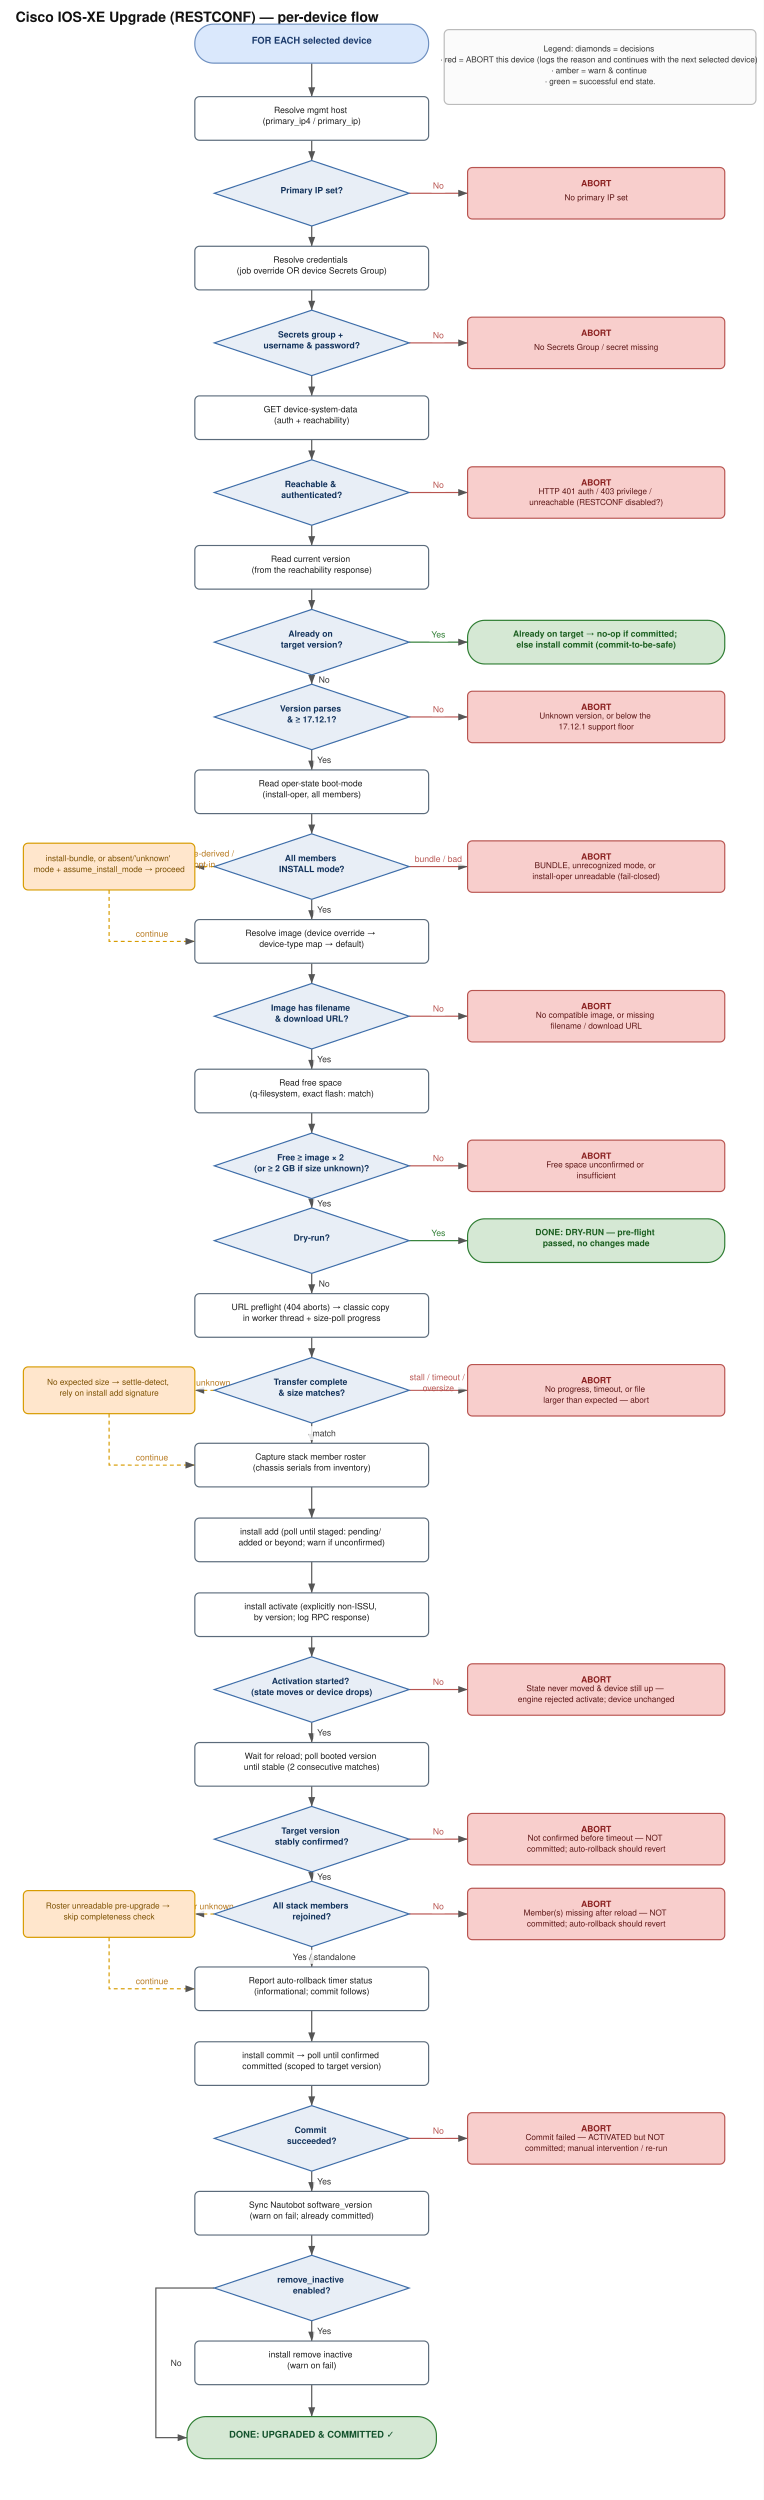
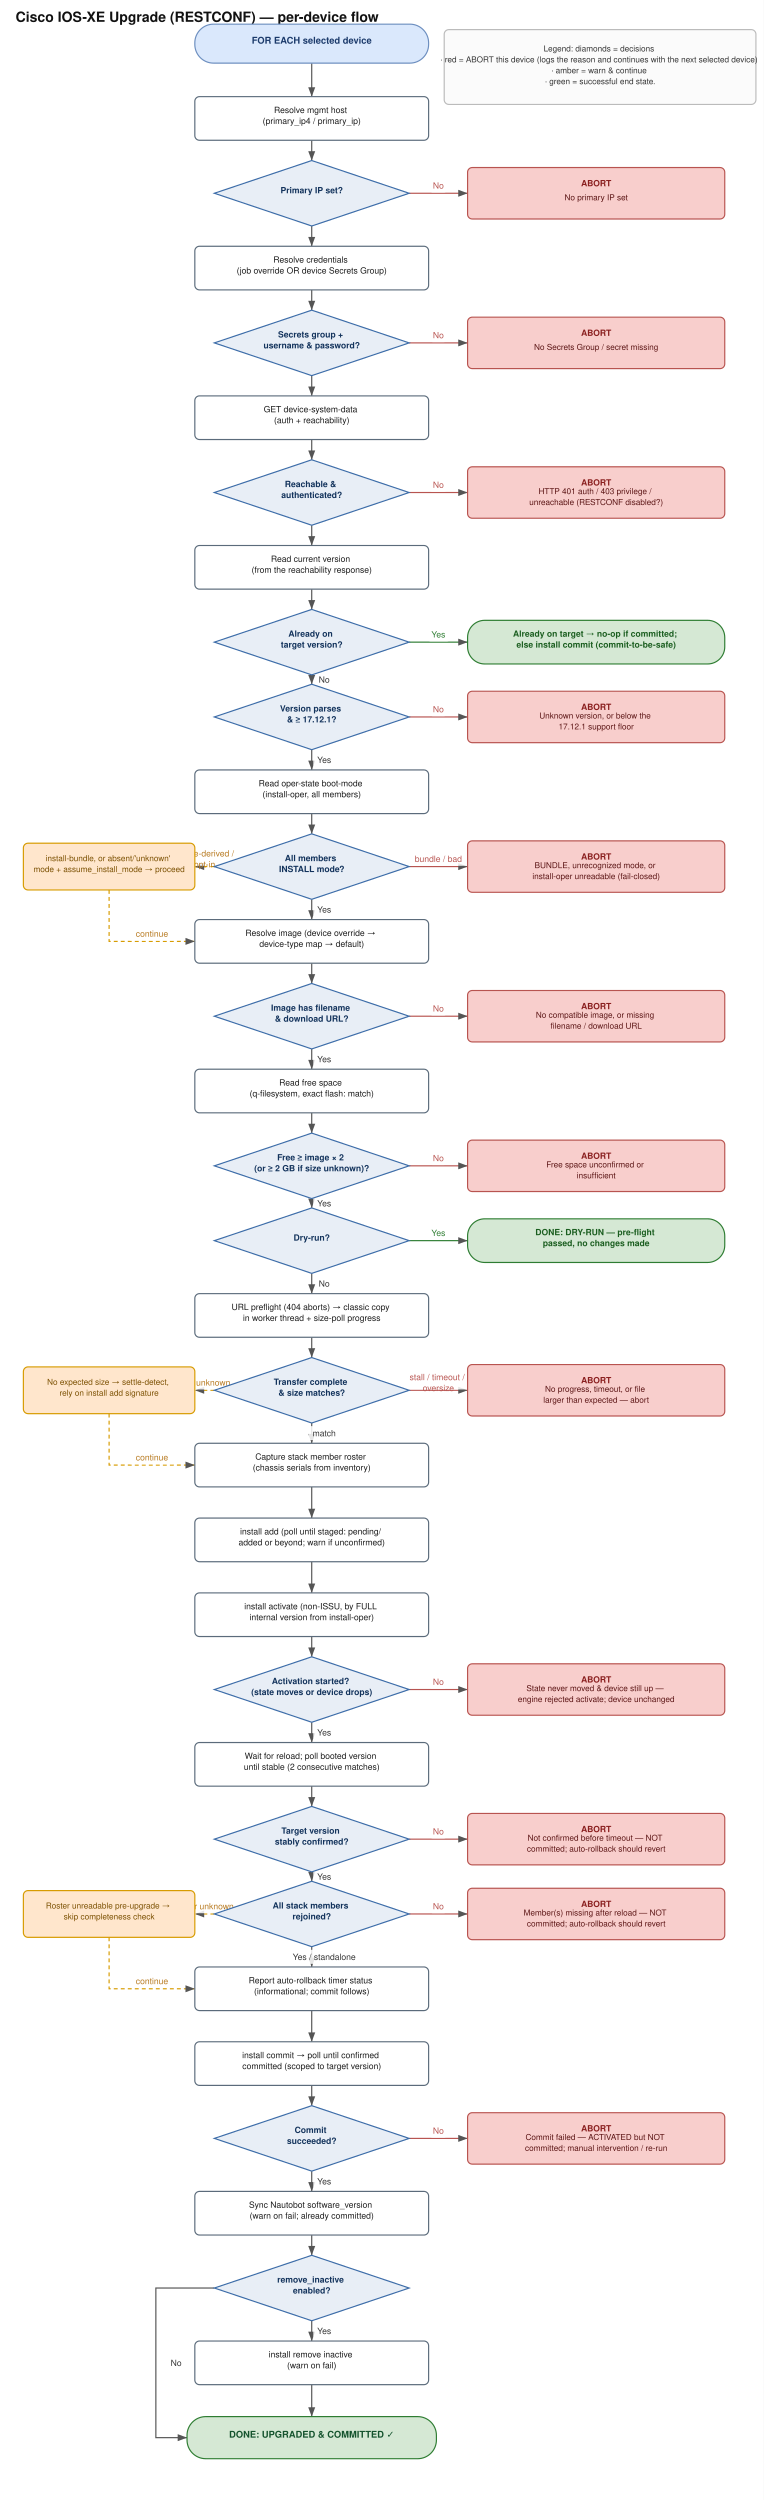
<svg xmlns="http://www.w3.org/2000/svg" viewBox="0 0 980 3208" width="980" height="3208" font-family="Helvetica,Arial,sans-serif">
  <defs>
    <marker id="arrow" markerWidth="10" markerHeight="10" refX="8" refY="3" orient="auto" markerUnits="strokeWidth">
      <path d="M0,0 L8,3 L0,6 z" fill="#555" />
    </marker>
  </defs>
  <rect x="0" y="0" width="980" height="3208" fill="#ffffff" />
  <text x="20" y="28" font-size="18" font-weight="bold" fill="#111">Cisco IOS-XE Upgrade (RESTCONF) — per-device flow</text>
  <rect x="570" y="38" width="400" height="96" rx="6" ry="6" fill="#fbfbfb" stroke="#bbb" stroke-width="1.5" />
  <text x="770" y="66" text-anchor="middle" font-family="Helvetica,Arial,sans-serif" font-size="10.5" fill="#333">
    <tspan x="770" dy="0">Legend:  diamonds = decisions</tspan>
    <tspan x="770" dy="14">· red = ABORT this device (logs the reason and continues with the next selected device)</tspan>
    <tspan x="770" dy="14">· amber = warn &amp; continue</tspan>
    <tspan x="770" dy="14">· green = successful end state.</tspan>
  </text>
  <path d="M 400 81 L 400 124" fill="none" stroke="#555" stroke-width="1.5" marker-end="url(#arrow)" />
  <path d="M 400 180 L 400 206" fill="none" stroke="#555" stroke-width="1.5" marker-end="url(#arrow)" />
  <path d="M 400 290 L 400 316" fill="none" stroke="#555" stroke-width="1.5" marker-end="url(#arrow)" />
  <path d="M 400 372 L 400 398" fill="none" stroke="#555" stroke-width="1.5" marker-end="url(#arrow)" />
  <path d="M 400 482 L 400 508" fill="none" stroke="#555" stroke-width="1.5" marker-end="url(#arrow)" />
  <path d="M 400 564 L 400 590" fill="none" stroke="#555" stroke-width="1.5" marker-end="url(#arrow)" />
  <path d="M 400 674 L 400 700" fill="none" stroke="#555" stroke-width="1.5" marker-end="url(#arrow)" />
  <path d="M 400 756 L 400 782" fill="none" stroke="#555" stroke-width="1.5" marker-end="url(#arrow)" />
  <path d="M 400 866 L 400 878" fill="none" stroke="#555" stroke-width="1.5" marker-end="url(#arrow)" />
  <rect x="406" y="863" width="21" height="18" rx="3" fill="#ffffff" fill-opacity="0.85" stroke="none" />
  <text x="416" y="876" text-anchor="middle" font-family="Helvetica,Arial,sans-serif" font-size="11" fill="#333">
    <tspan x="416" dy="0">No</tspan>
  </text>
  <path d="M 400 962 L 400 988" fill="none" stroke="#555" stroke-width="1.5" marker-end="url(#arrow)" />
  <rect x="402" y="966" width="28" height="18" rx="3" fill="#ffffff" fill-opacity="0.85" stroke="none" />
  <text x="416" y="979" text-anchor="middle" font-family="Helvetica,Arial,sans-serif" font-size="11" fill="#333">
    <tspan x="416" dy="0">Yes</tspan>
  </text>
  <path d="M 400 1044 L 400 1070" fill="none" stroke="#555" stroke-width="1.5" marker-end="url(#arrow)" />
  <path d="M 400 1154 L 400 1180" fill="none" stroke="#555" stroke-width="1.5" marker-end="url(#arrow)" />
  <rect x="402" y="1158" width="28" height="18" rx="3" fill="#ffffff" fill-opacity="0.85" stroke="none" />
  <text x="416" y="1171" text-anchor="middle" font-family="Helvetica,Arial,sans-serif" font-size="11" fill="#333">
    <tspan x="416" dy="0">Yes</tspan>
  </text>
  <path d="M 400 1236 L 400 1262" fill="none" stroke="#555" stroke-width="1.5" marker-end="url(#arrow)" />
  <path d="M 400 1346 L 400 1372" fill="none" stroke="#555" stroke-width="1.5" marker-end="url(#arrow)" />
  <rect x="402" y="1350" width="28" height="18" rx="3" fill="#ffffff" fill-opacity="0.85" stroke="none" />
  <text x="416" y="1363" text-anchor="middle" font-family="Helvetica,Arial,sans-serif" font-size="11" fill="#333">
    <tspan x="416" dy="0">Yes</tspan>
  </text>
  <path d="M 400 1428 L 400 1454" fill="none" stroke="#555" stroke-width="1.5" marker-end="url(#arrow)" />
  <path d="M 400 1538 L 400 1550" fill="none" stroke="#555" stroke-width="1.5" marker-end="url(#arrow)" />
  <rect x="402" y="1535" width="28" height="18" rx="3" fill="#ffffff" fill-opacity="0.85" stroke="none" />
  <text x="416" y="1548" text-anchor="middle" font-family="Helvetica,Arial,sans-serif" font-size="11" fill="#333">
    <tspan x="416" dy="0">Yes</tspan>
  </text>
  <path d="M 400 1634 L 400 1660" fill="none" stroke="#555" stroke-width="1.5" marker-end="url(#arrow)" />
  <rect x="406" y="1638" width="21" height="18" rx="3" fill="#ffffff" fill-opacity="0.85" stroke="none" />
  <text x="416" y="1651" text-anchor="middle" font-family="Helvetica,Arial,sans-serif" font-size="11" fill="#333">
    <tspan x="416" dy="0">No</tspan>
  </text>
  <path d="M 400 1716 L 400 1742" fill="none" stroke="#555" stroke-width="1.5" marker-end="url(#arrow)" />
  <path d="M 400 1826 L 400 1852" fill="none" stroke="#555" stroke-width="1.5" marker-end="url(#arrow)" />
  <rect x="396" y="1830" width="40" height="18" rx="3" fill="#ffffff" fill-opacity="0.85" stroke="none" />
  <text x="416" y="1843" text-anchor="middle" font-family="Helvetica,Arial,sans-serif" font-size="11" fill="#333">
    <tspan x="416" dy="0">match</tspan>
  </text>
  <path d="M 400 1908 L 400 1948" fill="none" stroke="#555" stroke-width="1.5" marker-end="url(#arrow)" />
  <path d="M 400 2004 L 400 2044" fill="none" stroke="#555" stroke-width="1.5" marker-end="url(#arrow)" />
  <path d="M 400 2100 L 400 2126" fill="none" stroke="#555" stroke-width="1.5" marker-end="url(#arrow)" />
  <path d="M 400 2210 L 400 2236" fill="none" stroke="#555" stroke-width="1.5" marker-end="url(#arrow)" />
  <rect x="402" y="2214" width="28" height="18" rx="3" fill="#ffffff" fill-opacity="0.85" stroke="none" />
  <text x="416" y="2227" text-anchor="middle" font-family="Helvetica,Arial,sans-serif" font-size="11" fill="#333">
    <tspan x="416" dy="0">Yes</tspan>
  </text>
  <path d="M 400 2292 L 400 2318" fill="none" stroke="#555" stroke-width="1.5" marker-end="url(#arrow)" />
  <path d="M 400 2402 L 400 2414" fill="none" stroke="#555" stroke-width="1.5" marker-end="url(#arrow)" />
  <rect x="402" y="2399" width="28" height="18" rx="3" fill="#ffffff" fill-opacity="0.85" stroke="none" />
  <text x="416" y="2412" text-anchor="middle" font-family="Helvetica,Arial,sans-serif" font-size="11" fill="#333">
    <tspan x="416" dy="0">Yes</tspan>
  </text>
  <path d="M 400 2498 L 400 2524" fill="none" stroke="#555" stroke-width="1.5" marker-end="url(#arrow)" />
  <rect x="360" y="2502" width="112" height="18" rx="3" fill="#ffffff" fill-opacity="0.85" stroke="none" />
  <text x="416" y="2515" text-anchor="middle" font-family="Helvetica,Arial,sans-serif" font-size="11" fill="#333">
    <tspan x="416" dy="0">Yes / standalone</tspan>
  </text>
  <path d="M 400 2580 L 400 2620" fill="none" stroke="#555" stroke-width="1.5" marker-end="url(#arrow)" />
  <path d="M 400 2676 L 400 2702" fill="none" stroke="#555" stroke-width="1.5" marker-end="url(#arrow)" />
  <path d="M 400 2786 L 400 2812" fill="none" stroke="#555" stroke-width="1.5" marker-end="url(#arrow)" />
  <rect x="402" y="2790" width="28" height="18" rx="3" fill="#ffffff" fill-opacity="0.85" stroke="none" />
  <text x="416" y="2803" text-anchor="middle" font-family="Helvetica,Arial,sans-serif" font-size="11" fill="#333">
    <tspan x="416" dy="0">Yes</tspan>
  </text>
  <path d="M 400 2868 L 400 2894" fill="none" stroke="#555" stroke-width="1.5" marker-end="url(#arrow)" />
  <path d="M 400 2978 L 400 3004" fill="none" stroke="#555" stroke-width="1.5" marker-end="url(#arrow)" />
  <rect x="402" y="2982" width="28" height="18" rx="3" fill="#ffffff" fill-opacity="0.85" stroke="none" />
  <text x="416" y="2995" text-anchor="middle" font-family="Helvetica,Arial,sans-serif" font-size="11" fill="#333">
    <tspan x="416" dy="0">Yes</tspan>
  </text>
  <path d="M 400 3060 L 400 3101" fill="none" stroke="#555" stroke-width="1.5" marker-end="url(#arrow)" />
  <path d="M 275 2936 L 200 2936 L 200 3128 L 240 3128" fill="none" stroke="#555" stroke-width="1.5" marker-end="url(#arrow)" />
  <rect x="216" y="3023" width="21" height="18" rx="3" fill="#ffffff" fill-opacity="0.85" stroke="none" />
  <text x="226" y="3036" text-anchor="middle" font-family="Helvetica,Arial,sans-serif" font-size="11" fill="#333">
    <tspan x="226" dy="0">No</tspan>
  </text>
  <path d="M 525 248 L 600 248" fill="none" stroke="#B85450" stroke-width="1.5" marker-end="url(#arrow)" />
  <rect x="552" y="229" width="21" height="18" rx="3" fill="#ffffff" fill-opacity="0.85" stroke="none" />
  <text x="562.5" y="242" text-anchor="middle" font-family="Helvetica,Arial,sans-serif" font-size="11" fill="#B85450">
    <tspan x="562.5" dy="0">No</tspan>
  </text>
  <rect x="600" y="215" width="330" height="66" rx="6" ry="6" fill="#F8CECC" stroke="#B85450" stroke-width="1.5" />
  <text x="765.0" y="239" text-anchor="middle" font-family="Helvetica,Arial,sans-serif" font-size="11" font-weight="bold" fill="#8a1f1f">
    <tspan x="765.0" dy="0">ABORT</tspan>
  </text>
  <text x="765.0" y="257" text-anchor="middle" font-family="Helvetica,Arial,sans-serif" font-size="10.5" fill="#5b1414">
    <tspan x="765.0" dy="0">No primary IP set</tspan>
  </text>
  <path d="M 525 440 L 600 440" fill="none" stroke="#B85450" stroke-width="1.5" marker-end="url(#arrow)" />
  <rect x="552" y="421" width="21" height="18" rx="3" fill="#ffffff" fill-opacity="0.85" stroke="none" />
  <text x="562.5" y="434" text-anchor="middle" font-family="Helvetica,Arial,sans-serif" font-size="11" fill="#B85450">
    <tspan x="562.5" dy="0">No</tspan>
  </text>
  <rect x="600" y="407" width="330" height="66" rx="6" ry="6" fill="#F8CECC" stroke="#B85450" stroke-width="1.5" />
  <text x="765.0" y="431" text-anchor="middle" font-family="Helvetica,Arial,sans-serif" font-size="11" font-weight="bold" fill="#8a1f1f">
    <tspan x="765.0" dy="0">ABORT</tspan>
  </text>
  <text x="765.0" y="449" text-anchor="middle" font-family="Helvetica,Arial,sans-serif" font-size="10.5" fill="#5b1414">
    <tspan x="765.0" dy="0">No Secrets Group / secret missing</tspan>
  </text>
  <path d="M 525 632 L 600 632" fill="none" stroke="#B85450" stroke-width="1.5" marker-end="url(#arrow)" />
  <rect x="552" y="613" width="21" height="18" rx="3" fill="#ffffff" fill-opacity="0.85" stroke="none" />
  <text x="562.5" y="626" text-anchor="middle" font-family="Helvetica,Arial,sans-serif" font-size="11" fill="#B85450">
    <tspan x="562.5" dy="0">No</tspan>
  </text>
  <rect x="600" y="599" width="330" height="66" rx="6" ry="6" fill="#F8CECC" stroke="#B85450" stroke-width="1.5" />
  <text x="765.0" y="623" text-anchor="middle" font-family="Helvetica,Arial,sans-serif" font-size="11" font-weight="bold" fill="#8a1f1f">
    <tspan x="765.0" dy="0">ABORT</tspan>
  </text>
  <text x="765.0" y="634" text-anchor="middle" font-family="Helvetica,Arial,sans-serif" font-size="10.5" fill="#5b1414">
    <tspan x="765.0" dy="0">HTTP 401 auth / 403 privilege /</tspan>
    <tspan x="765.0" dy="14">unreachable (RESTCONF disabled?)</tspan>
  </text>
  <path d="M 525 824 L 600 824" fill="none" stroke="#2E7D32" stroke-width="1.5" marker-end="url(#arrow)" />
  <rect x="549" y="805" width="28" height="18" rx="3" fill="#ffffff" fill-opacity="0.85" stroke="none" />
  <text x="562.5" y="818" text-anchor="middle" font-family="Helvetica,Arial,sans-serif" font-size="11" fill="#2E7D32">
    <tspan x="562.5" dy="0">Yes</tspan>
  </text>
  <rect x="600" y="796" width="330" height="56" rx="22" ry="22" fill="#D5E8D4" stroke="#2E7D32" stroke-width="1.5" />
  <text x="765.0" y="817" text-anchor="middle" font-family="Helvetica,Arial,sans-serif" font-size="11" font-weight="bold" fill="#1b5e20">
    <tspan x="765.0" dy="0">Already on target → no-op if committed;</tspan>
    <tspan x="765.0" dy="14">else install commit (commit-to-be-safe)</tspan>
  </text>
  <path d="M 525 920 L 600 920" fill="none" stroke="#B85450" stroke-width="1.5" marker-end="url(#arrow)" />
  <rect x="552" y="901" width="21" height="18" rx="3" fill="#ffffff" fill-opacity="0.85" stroke="none" />
  <text x="562.5" y="914" text-anchor="middle" font-family="Helvetica,Arial,sans-serif" font-size="11" fill="#B85450">
    <tspan x="562.5" dy="0">No</tspan>
  </text>
  <rect x="600" y="887" width="330" height="66" rx="6" ry="6" fill="#F8CECC" stroke="#B85450" stroke-width="1.5" />
  <text x="765.0" y="911" text-anchor="middle" font-family="Helvetica,Arial,sans-serif" font-size="11" font-weight="bold" fill="#8a1f1f">
    <tspan x="765.0" dy="0">ABORT</tspan>
  </text>
  <text x="765.0" y="922" text-anchor="middle" font-family="Helvetica,Arial,sans-serif" font-size="10.5" fill="#5b1414">
    <tspan x="765.0" dy="0">Unknown version, or below the</tspan>
    <tspan x="765.0" dy="14">17.12.1 support floor</tspan>
  </text>
  <path d="M 525 1112 L 600 1112" fill="none" stroke="#B85450" stroke-width="1.5" marker-end="url(#arrow)" />
  <rect x="520" y="1093" width="86" height="18" rx="3" fill="#ffffff" fill-opacity="0.85" stroke="none" />
  <text x="562.5" y="1106" text-anchor="middle" font-family="Helvetica,Arial,sans-serif" font-size="11" fill="#B85450">
    <tspan x="562.5" dy="0">bundle / bad</tspan>
  </text>
  <rect x="600" y="1079" width="330" height="66" rx="6" ry="6" fill="#F8CECC" stroke="#B85450" stroke-width="1.5" />
  <text x="765.0" y="1103" text-anchor="middle" font-family="Helvetica,Arial,sans-serif" font-size="11" font-weight="bold" fill="#8a1f1f">
    <tspan x="765.0" dy="0">ABORT</tspan>
  </text>
  <text x="765.0" y="1114" text-anchor="middle" font-family="Helvetica,Arial,sans-serif" font-size="10.5" fill="#5b1414">
    <tspan x="765.0" dy="0">BUNDLE, unrecognized mode, or</tspan>
    <tspan x="765.0" dy="14">install-oper unreadable (fail-closed)</tspan>
  </text>
  <path d="M 275 1112 L 250 1112" fill="none" stroke="#D79B00" stroke-width="1.5" stroke-dasharray="5,4" marker-end="url(#arrow)" />
  <rect x="184" y="1093" width="158" height="18" rx="3" fill="#ffffff" fill-opacity="0.85" stroke="none" />
  <text x="262.5" y="1099" text-anchor="middle" font-family="Helvetica,Arial,sans-serif" font-size="11" fill="#B7791f">
    <tspan x="262.5" dy="0">bundle-derived /</tspan>
    <tspan x="262.5" dy="14">opt-in</tspan>
  </text>
  <rect x="30" y="1082" width="220" height="60" rx="6" ry="6" fill="#FFE6CC" stroke="#D79B00" stroke-width="1.5" />
  <text x="140.0" y="1105" text-anchor="middle" font-family="Helvetica,Arial,sans-serif" font-size="10.5" fill="#7a4f00">
    <tspan x="140.0" dy="0">install-bundle, or absent/'unknown'</tspan>
    <tspan x="140.0" dy="14">mode + assume_install_mode → proceed</tspan>
  </text>
  <path d="M 140 1142 L 140 1208 L 250 1208" fill="none" stroke="#D79B00" stroke-width="1.5" stroke-dasharray="5,4" marker-end="url(#arrow)" />
  <rect x="165" y="1189" width="60" height="18" rx="3" fill="#ffffff" fill-opacity="0.85" stroke="none" />
  <text x="195.0" y="1202" text-anchor="middle" font-family="Helvetica,Arial,sans-serif" font-size="11" fill="#B7791f">
    <tspan x="195.0" dy="0">continue</tspan>
  </text>
  <path d="M 525 1304 L 600 1304" fill="none" stroke="#B85450" stroke-width="1.5" marker-end="url(#arrow)" />
  <rect x="552" y="1285" width="21" height="18" rx="3" fill="#ffffff" fill-opacity="0.85" stroke="none" />
  <text x="562.5" y="1298" text-anchor="middle" font-family="Helvetica,Arial,sans-serif" font-size="11" fill="#B85450">
    <tspan x="562.5" dy="0">No</tspan>
  </text>
  <rect x="600" y="1271" width="330" height="66" rx="6" ry="6" fill="#F8CECC" stroke="#B85450" stroke-width="1.5" />
  <text x="765.0" y="1295" text-anchor="middle" font-family="Helvetica,Arial,sans-serif" font-size="11" font-weight="bold" fill="#8a1f1f">
    <tspan x="765.0" dy="0">ABORT</tspan>
  </text>
  <text x="765.0" y="1306" text-anchor="middle" font-family="Helvetica,Arial,sans-serif" font-size="10.5" fill="#5b1414">
    <tspan x="765.0" dy="0">No compatible image, or missing</tspan>
    <tspan x="765.0" dy="14">filename / download URL</tspan>
  </text>
  <path d="M 525 1496 L 600 1496" fill="none" stroke="#B85450" stroke-width="1.5" marker-end="url(#arrow)" />
  <rect x="552" y="1477" width="21" height="18" rx="3" fill="#ffffff" fill-opacity="0.85" stroke="none" />
  <text x="562.5" y="1490" text-anchor="middle" font-family="Helvetica,Arial,sans-serif" font-size="11" fill="#B85450">
    <tspan x="562.5" dy="0">No</tspan>
  </text>
  <rect x="600" y="1463" width="330" height="66" rx="6" ry="6" fill="#F8CECC" stroke="#B85450" stroke-width="1.5" />
  <text x="765.0" y="1487" text-anchor="middle" font-family="Helvetica,Arial,sans-serif" font-size="11" font-weight="bold" fill="#8a1f1f">
    <tspan x="765.0" dy="0">ABORT</tspan>
  </text>
  <text x="765.0" y="1498" text-anchor="middle" font-family="Helvetica,Arial,sans-serif" font-size="10.5" fill="#5b1414">
    <tspan x="765.0" dy="0">Free space unconfirmed or</tspan>
    <tspan x="765.0" dy="14">insufficient</tspan>
  </text>
  <path d="M 525 1592 L 600 1592" fill="none" stroke="#2E7D32" stroke-width="1.5" marker-end="url(#arrow)" />
  <rect x="549" y="1573" width="28" height="18" rx="3" fill="#ffffff" fill-opacity="0.85" stroke="none" />
  <text x="562.5" y="1586" text-anchor="middle" font-family="Helvetica,Arial,sans-serif" font-size="11" fill="#2E7D32">
    <tspan x="562.5" dy="0">Yes</tspan>
  </text>
  <rect x="600" y="1564" width="330" height="56" rx="22" ry="22" fill="#D5E8D4" stroke="#2E7D32" stroke-width="1.5" />
  <text x="765.0" y="1585" text-anchor="middle" font-family="Helvetica,Arial,sans-serif" font-size="11" font-weight="bold" fill="#1b5e20">
    <tspan x="765.0" dy="0">DONE: DRY-RUN — pre-flight</tspan>
    <tspan x="765.0" dy="14">passed, no changes made</tspan>
  </text>
  <path d="M 525 1784 L 600 1784" fill="none" stroke="#B85450" stroke-width="1.5" marker-end="url(#arrow)" />
  <rect x="474" y="1765" width="177" height="18" rx="3" fill="#ffffff" fill-opacity="0.85" stroke="none" />
  <text x="562.5" y="1771" text-anchor="middle" font-family="Helvetica,Arial,sans-serif" font-size="11" fill="#B85450">
    <tspan x="562.5" dy="0">stall / timeout /</tspan>
    <tspan x="562.5" dy="14">oversize</tspan>
  </text>
  <rect x="600" y="1751" width="330" height="66" rx="6" ry="6" fill="#F8CECC" stroke="#B85450" stroke-width="1.5" />
  <text x="765.0" y="1775" text-anchor="middle" font-family="Helvetica,Arial,sans-serif" font-size="11" font-weight="bold" fill="#8a1f1f">
    <tspan x="765.0" dy="0">ABORT</tspan>
  </text>
  <text x="765.0" y="1786" text-anchor="middle" font-family="Helvetica,Arial,sans-serif" font-size="10.5" fill="#5b1414">
    <tspan x="765.0" dy="0">No progress, timeout, or file</tspan>
    <tspan x="765.0" dy="14">larger than expected — abort</tspan>
  </text>
  <path d="M 275 1784 L 250 1784" fill="none" stroke="#D79B00" stroke-width="1.5" stroke-dasharray="5,4" marker-end="url(#arrow)" />
  <rect x="220" y="1765" width="86" height="18" rx="3" fill="#ffffff" fill-opacity="0.85" stroke="none" />
  <text x="262.5" y="1778" text-anchor="middle" font-family="Helvetica,Arial,sans-serif" font-size="11" fill="#B7791f">
    <tspan x="262.5" dy="0">size unknown</tspan>
  </text>
  <rect x="30" y="1754" width="220" height="60" rx="6" ry="6" fill="#FFE6CC" stroke="#D79B00" stroke-width="1.5" />
  <text x="140.0" y="1777" text-anchor="middle" font-family="Helvetica,Arial,sans-serif" font-size="10.5" fill="#7a4f00">
    <tspan x="140.0" dy="0">No expected size → settle-detect,</tspan>
    <tspan x="140.0" dy="14">rely on install add signature</tspan>
  </text>
  <path d="M 140 1814 L 140 1880 L 250 1880" fill="none" stroke="#D79B00" stroke-width="1.5" stroke-dasharray="5,4" marker-end="url(#arrow)" />
  <rect x="165" y="1861" width="60" height="18" rx="3" fill="#ffffff" fill-opacity="0.85" stroke="none" />
  <text x="195.0" y="1874" text-anchor="middle" font-family="Helvetica,Arial,sans-serif" font-size="11" fill="#B7791f">
    <tspan x="195.0" dy="0">continue</tspan>
  </text>
  <path d="M 525 2168 L 600 2168" fill="none" stroke="#B85450" stroke-width="1.5" marker-end="url(#arrow)" />
  <rect x="552" y="2149" width="21" height="18" rx="3" fill="#ffffff" fill-opacity="0.85" stroke="none" />
  <text x="562.5" y="2162" text-anchor="middle" font-family="Helvetica,Arial,sans-serif" font-size="11" fill="#B85450">
    <tspan x="562.5" dy="0">No</tspan>
  </text>
  <rect x="600" y="2135" width="330" height="66" rx="6" ry="6" fill="#F8CECC" stroke="#B85450" stroke-width="1.5" />
  <text x="765.0" y="2159" text-anchor="middle" font-family="Helvetica,Arial,sans-serif" font-size="11" font-weight="bold" fill="#8a1f1f">
    <tspan x="765.0" dy="0">ABORT</tspan>
  </text>
  <text x="765.0" y="2170" text-anchor="middle" font-family="Helvetica,Arial,sans-serif" font-size="10.5" fill="#5b1414">
    <tspan x="765.0" dy="0">State never moved &amp; device still up —</tspan>
    <tspan x="765.0" dy="14">engine rejected activate; device unchanged</tspan>
  </text>
  <path d="M 525 2360 L 600 2360" fill="none" stroke="#B85450" stroke-width="1.5" marker-end="url(#arrow)" />
  <rect x="552" y="2341" width="21" height="18" rx="3" fill="#ffffff" fill-opacity="0.85" stroke="none" />
  <text x="562.5" y="2354" text-anchor="middle" font-family="Helvetica,Arial,sans-serif" font-size="11" fill="#B85450">
    <tspan x="562.5" dy="0">No</tspan>
  </text>
  <rect x="600" y="2327" width="330" height="66" rx="6" ry="6" fill="#F8CECC" stroke="#B85450" stroke-width="1.5" />
  <text x="765.0" y="2351" text-anchor="middle" font-family="Helvetica,Arial,sans-serif" font-size="11" font-weight="bold" fill="#8a1f1f">
    <tspan x="765.0" dy="0">ABORT</tspan>
  </text>
  <text x="765.0" y="2362" text-anchor="middle" font-family="Helvetica,Arial,sans-serif" font-size="10.5" fill="#5b1414">
    <tspan x="765.0" dy="0">Not confirmed before timeout — NOT</tspan>
    <tspan x="765.0" dy="14">committed; auto-rollback should revert</tspan>
  </text>
  <path d="M 525 2456 L 600 2456" fill="none" stroke="#B85450" stroke-width="1.5" marker-end="url(#arrow)" />
  <rect x="552" y="2437" width="21" height="18" rx="3" fill="#ffffff" fill-opacity="0.85" stroke="none" />
  <text x="562.5" y="2450" text-anchor="middle" font-family="Helvetica,Arial,sans-serif" font-size="11" fill="#B85450">
    <tspan x="562.5" dy="0">No</tspan>
  </text>
  <rect x="600" y="2423" width="330" height="66" rx="6" ry="6" fill="#F8CECC" stroke="#B85450" stroke-width="1.5" />
  <text x="765.0" y="2447" text-anchor="middle" font-family="Helvetica,Arial,sans-serif" font-size="11" font-weight="bold" fill="#8a1f1f">
    <tspan x="765.0" dy="0">ABORT</tspan>
  </text>
  <text x="765.0" y="2458" text-anchor="middle" font-family="Helvetica,Arial,sans-serif" font-size="10.5" fill="#5b1414">
    <tspan x="765.0" dy="0">Member(s) missing after reload — NOT</tspan>
    <tspan x="765.0" dy="14">committed; auto-rollback should revert</tspan>
  </text>
  <path d="M 275 2456 L 250 2456" fill="none" stroke="#D79B00" stroke-width="1.5" stroke-dasharray="5,4" marker-end="url(#arrow)" />
  <rect x="213" y="2437" width="99" height="18" rx="3" fill="#ffffff" fill-opacity="0.85" stroke="none" />
  <text x="262.5" y="2450" text-anchor="middle" font-family="Helvetica,Arial,sans-serif" font-size="11" fill="#B7791f">
    <tspan x="262.5" dy="0">roster unknown</tspan>
  </text>
  <rect x="30" y="2426" width="220" height="60" rx="6" ry="6" fill="#FFE6CC" stroke="#D79B00" stroke-width="1.5" />
  <text x="140.0" y="2449" text-anchor="middle" font-family="Helvetica,Arial,sans-serif" font-size="10.5" fill="#7a4f00">
    <tspan x="140.0" dy="0">Roster unreadable pre-upgrade →</tspan>
    <tspan x="140.0" dy="14">skip completeness check</tspan>
  </text>
  <path d="M 140 2486 L 140 2552 L 250 2552" fill="none" stroke="#D79B00" stroke-width="1.5" stroke-dasharray="5,4" marker-end="url(#arrow)" />
  <rect x="165" y="2533" width="60" height="18" rx="3" fill="#ffffff" fill-opacity="0.85" stroke="none" />
  <text x="195.0" y="2546" text-anchor="middle" font-family="Helvetica,Arial,sans-serif" font-size="11" fill="#B7791f">
    <tspan x="195.0" dy="0">continue</tspan>
  </text>
  <path d="M 525 2744 L 600 2744" fill="none" stroke="#B85450" stroke-width="1.5" marker-end="url(#arrow)" />
  <rect x="552" y="2725" width="21" height="18" rx="3" fill="#ffffff" fill-opacity="0.85" stroke="none" />
  <text x="562.5" y="2738" text-anchor="middle" font-family="Helvetica,Arial,sans-serif" font-size="11" fill="#B85450">
    <tspan x="562.5" dy="0">No</tspan>
  </text>
  <rect x="600" y="2711" width="330" height="66" rx="6" ry="6" fill="#F8CECC" stroke="#B85450" stroke-width="1.5" />
  <text x="765.0" y="2735" text-anchor="middle" font-family="Helvetica,Arial,sans-serif" font-size="11" font-weight="bold" fill="#8a1f1f">
    <tspan x="765.0" dy="0">ABORT</tspan>
  </text>
  <text x="765.0" y="2746" text-anchor="middle" font-family="Helvetica,Arial,sans-serif" font-size="10.5" fill="#5b1414">
    <tspan x="765.0" dy="0">Commit failed — ACTIVATED but NOT</tspan>
    <tspan x="765.0" dy="14">committed; manual intervention / re-run</tspan>
  </text>
  <rect x="250" y="31" width="300" height="50" rx="24" ry="24" fill="#DAE8FC" stroke="#6C8EBF" stroke-width="1.5" />
  <text x="400" y="56" text-anchor="middle" font-family="Helvetica,Arial,sans-serif" font-size="12" font-weight="bold" fill="#1b3a6b">
    <tspan x="400" dy="0">FOR EACH selected device</tspan>
  </text>
  <rect x="250" y="124" width="300" height="56" rx="6" ry="6" fill="#FFFFFF" stroke="#5B6B7B" stroke-width="1.5" />
  <text x="400" y="145" text-anchor="middle" font-family="Helvetica,Arial,sans-serif" font-size="11" fill="#1a1a1a">
    <tspan x="400" dy="0">Resolve mgmt host</tspan>
    <tspan x="400" dy="14">(primary_ip4 / primary_ip)</tspan>
  </text>
  <polygon points="400,206.0 525.0,248 400,290.0 275.0,248" fill="#E8EEF6" stroke="#3C6CA8" stroke-width="1.5" />
  <text x="400" y="248" text-anchor="middle" font-family="Helvetica,Arial,sans-serif" font-size="11" font-weight="bold" fill="#13335c">
    <tspan x="400" dy="0">Primary IP set?</tspan>
  </text>
  <rect x="250" y="316" width="300" height="56" rx="6" ry="6" fill="#FFFFFF" stroke="#5B6B7B" stroke-width="1.5" />
  <text x="400" y="337" text-anchor="middle" font-family="Helvetica,Arial,sans-serif" font-size="11" fill="#1a1a1a">
    <tspan x="400" dy="0">Resolve credentials</tspan>
    <tspan x="400" dy="14">(job override OR device Secrets Group)</tspan>
  </text>
  <polygon points="400,398.0 525.0,440 400,482.0 275.0,440" fill="#E8EEF6" stroke="#3C6CA8" stroke-width="1.5" />
  <text x="400" y="433" text-anchor="middle" font-family="Helvetica,Arial,sans-serif" font-size="11" font-weight="bold" fill="#13335c">
    <tspan x="400" dy="0">Secrets group +</tspan>
    <tspan x="400" dy="14">username &amp; password?</tspan>
  </text>
  <rect x="250" y="508" width="300" height="56" rx="6" ry="6" fill="#FFFFFF" stroke="#5B6B7B" stroke-width="1.5" />
  <text x="400" y="529" text-anchor="middle" font-family="Helvetica,Arial,sans-serif" font-size="11" fill="#1a1a1a">
    <tspan x="400" dy="0">GET device-system-data</tspan>
    <tspan x="400" dy="14">(auth + reachability)</tspan>
  </text>
  <polygon points="400,590.0 525.0,632 400,674.0 275.0,632" fill="#E8EEF6" stroke="#3C6CA8" stroke-width="1.5" />
  <text x="400" y="625" text-anchor="middle" font-family="Helvetica,Arial,sans-serif" font-size="11" font-weight="bold" fill="#13335c">
    <tspan x="400" dy="0">Reachable &amp;</tspan>
    <tspan x="400" dy="14">authenticated?</tspan>
  </text>
  <rect x="250" y="700" width="300" height="56" rx="6" ry="6" fill="#FFFFFF" stroke="#5B6B7B" stroke-width="1.5" />
  <text x="400" y="721" text-anchor="middle" font-family="Helvetica,Arial,sans-serif" font-size="11" fill="#1a1a1a">
    <tspan x="400" dy="0">Read current version</tspan>
    <tspan x="400" dy="14">(from the reachability response)</tspan>
  </text>
  <polygon points="400,782.0 525.0,824 400,866.0 275.0,824" fill="#E8EEF6" stroke="#3C6CA8" stroke-width="1.5" />
  <text x="400" y="817" text-anchor="middle" font-family="Helvetica,Arial,sans-serif" font-size="11" font-weight="bold" fill="#13335c">
    <tspan x="400" dy="0">Already on</tspan>
    <tspan x="400" dy="14">target version?</tspan>
  </text>
  <polygon points="400,878.0 525.0,920 400,962.0 275.0,920" fill="#E8EEF6" stroke="#3C6CA8" stroke-width="1.5" />
  <text x="400" y="913" text-anchor="middle" font-family="Helvetica,Arial,sans-serif" font-size="11" font-weight="bold" fill="#13335c">
    <tspan x="400" dy="0">Version parses</tspan>
    <tspan x="400" dy="14">&amp; ≥ 17.12.1?</tspan>
  </text>
  <rect x="250" y="988" width="300" height="56" rx="6" ry="6" fill="#FFFFFF" stroke="#5B6B7B" stroke-width="1.5" />
  <text x="400" y="1009" text-anchor="middle" font-family="Helvetica,Arial,sans-serif" font-size="11" fill="#1a1a1a">
    <tspan x="400" dy="0">Read oper-state boot-mode</tspan>
    <tspan x="400" dy="14">(install-oper, all members)</tspan>
  </text>
  <polygon points="400,1070.0 525.0,1112 400,1154.0 275.0,1112" fill="#E8EEF6" stroke="#3C6CA8" stroke-width="1.5" />
  <text x="400" y="1105" text-anchor="middle" font-family="Helvetica,Arial,sans-serif" font-size="11" font-weight="bold" fill="#13335c">
    <tspan x="400" dy="0">All members</tspan>
    <tspan x="400" dy="14">INSTALL mode?</tspan>
  </text>
  <rect x="250" y="1180" width="300" height="56" rx="6" ry="6" fill="#FFFFFF" stroke="#5B6B7B" stroke-width="1.5" />
  <text x="400" y="1201" text-anchor="middle" font-family="Helvetica,Arial,sans-serif" font-size="11" fill="#1a1a1a">
    <tspan x="400" dy="0">Resolve image (device override →</tspan>
    <tspan x="400" dy="14">device-type map → default)</tspan>
  </text>
  <polygon points="400,1262.0 525.0,1304 400,1346.0 275.0,1304" fill="#E8EEF6" stroke="#3C6CA8" stroke-width="1.5" />
  <text x="400" y="1297" text-anchor="middle" font-family="Helvetica,Arial,sans-serif" font-size="11" font-weight="bold" fill="#13335c">
    <tspan x="400" dy="0">Image has filename</tspan>
    <tspan x="400" dy="14">&amp; download URL?</tspan>
  </text>
  <rect x="250" y="1372" width="300" height="56" rx="6" ry="6" fill="#FFFFFF" stroke="#5B6B7B" stroke-width="1.5" />
  <text x="400" y="1393" text-anchor="middle" font-family="Helvetica,Arial,sans-serif" font-size="11" fill="#1a1a1a">
    <tspan x="400" dy="0">Read free space</tspan>
    <tspan x="400" dy="14">(q-filesystem, exact flash: match)</tspan>
  </text>
  <polygon points="400,1454.0 525.0,1496 400,1538.0 275.0,1496" fill="#E8EEF6" stroke="#3C6CA8" stroke-width="1.5" />
  <text x="400" y="1489" text-anchor="middle" font-family="Helvetica,Arial,sans-serif" font-size="11" font-weight="bold" fill="#13335c">
    <tspan x="400" dy="0">Free ≥ image × 2</tspan>
    <tspan x="400" dy="14">(or ≥ 2 GB if size unknown)?</tspan>
  </text>
  <polygon points="400,1550.0 525.0,1592 400,1634.0 275.0,1592" fill="#E8EEF6" stroke="#3C6CA8" stroke-width="1.5" />
  <text x="400" y="1592" text-anchor="middle" font-family="Helvetica,Arial,sans-serif" font-size="11" font-weight="bold" fill="#13335c">
    <tspan x="400" dy="0">Dry-run?</tspan>
  </text>
  <rect x="250" y="1660" width="300" height="56" rx="6" ry="6" fill="#FFFFFF" stroke="#5B6B7B" stroke-width="1.5" />
  <text x="400" y="1681" text-anchor="middle" font-family="Helvetica,Arial,sans-serif" font-size="11" fill="#1a1a1a">
    <tspan x="400" dy="0">URL preflight (404 aborts) → classic copy</tspan>
    <tspan x="400" dy="14">in worker thread + size-poll progress</tspan>
  </text>
  <polygon points="400,1742.0 525.0,1784 400,1826.0 275.0,1784" fill="#E8EEF6" stroke="#3C6CA8" stroke-width="1.5" />
  <text x="400" y="1777" text-anchor="middle" font-family="Helvetica,Arial,sans-serif" font-size="11" font-weight="bold" fill="#13335c">
    <tspan x="400" dy="0">Transfer complete</tspan>
    <tspan x="400" dy="14">&amp; size matches?</tspan>
  </text>
  <rect x="250" y="1852" width="300" height="56" rx="6" ry="6" fill="#FFFFFF" stroke="#5B6B7B" stroke-width="1.5" />
  <text x="400" y="1873" text-anchor="middle" font-family="Helvetica,Arial,sans-serif" font-size="11" fill="#1a1a1a">
    <tspan x="400" dy="0">Capture stack member roster</tspan>
    <tspan x="400" dy="14">(chassis serials from inventory)</tspan>
  </text>
  <rect x="250" y="1948" width="300" height="56" rx="6" ry="6" fill="#FFFFFF" stroke="#5B6B7B" stroke-width="1.5" />
  <text x="400" y="1969" text-anchor="middle" font-family="Helvetica,Arial,sans-serif" font-size="11" fill="#1a1a1a">
    <tspan x="400" dy="0">install add (poll until staged: pending/</tspan>
    <tspan x="400" dy="14">added or beyond; warn if unconfirmed)</tspan>
  </text>
  <rect x="250" y="2044" width="300" height="56" rx="6" ry="6" fill="#FFFFFF" stroke="#5B6B7B" stroke-width="1.5" />
  <text x="400" y="2065" text-anchor="middle" font-family="Helvetica,Arial,sans-serif" font-size="11" fill="#1a1a1a">
-     <tspan x="400" dy="0">install activate (explicitly non-ISSU,</tspan>
-     <tspan x="400" dy="14">by version; log RPC response)</tspan>
+     <tspan x="400" dy="0">install activate (non-ISSU, by FULL</tspan>
+     <tspan x="400" dy="14">internal version from install-oper)</tspan>
  </text>
  <polygon points="400,2126.0 525.0,2168 400,2210.0 275.0,2168" fill="#E8EEF6" stroke="#3C6CA8" stroke-width="1.5" />
  <text x="400" y="2161" text-anchor="middle" font-family="Helvetica,Arial,sans-serif" font-size="11" font-weight="bold" fill="#13335c">
    <tspan x="400" dy="0">Activation started?</tspan>
    <tspan x="400" dy="14">(state moves or device drops)</tspan>
  </text>
  <rect x="250" y="2236" width="300" height="56" rx="6" ry="6" fill="#FFFFFF" stroke="#5B6B7B" stroke-width="1.5" />
  <text x="400" y="2257" text-anchor="middle" font-family="Helvetica,Arial,sans-serif" font-size="11" fill="#1a1a1a">
    <tspan x="400" dy="0">Wait for reload; poll booted version</tspan>
    <tspan x="400" dy="14">until stable (2 consecutive matches)</tspan>
  </text>
  <polygon points="400,2318.0 525.0,2360 400,2402.0 275.0,2360" fill="#E8EEF6" stroke="#3C6CA8" stroke-width="1.5" />
  <text x="400" y="2353" text-anchor="middle" font-family="Helvetica,Arial,sans-serif" font-size="11" font-weight="bold" fill="#13335c">
    <tspan x="400" dy="0">Target version</tspan>
    <tspan x="400" dy="14">stably confirmed?</tspan>
  </text>
  <polygon points="400,2414.0 525.0,2456 400,2498.0 275.0,2456" fill="#E8EEF6" stroke="#3C6CA8" stroke-width="1.5" />
  <text x="400" y="2449" text-anchor="middle" font-family="Helvetica,Arial,sans-serif" font-size="11" font-weight="bold" fill="#13335c">
    <tspan x="400" dy="0">All stack members</tspan>
    <tspan x="400" dy="14">rejoined?</tspan>
  </text>
  <rect x="250" y="2524" width="300" height="56" rx="6" ry="6" fill="#FFFFFF" stroke="#5B6B7B" stroke-width="1.5" />
  <text x="400" y="2545" text-anchor="middle" font-family="Helvetica,Arial,sans-serif" font-size="11" fill="#1a1a1a">
    <tspan x="400" dy="0">Report auto-rollback timer status</tspan>
    <tspan x="400" dy="14">(informational; commit follows)</tspan>
  </text>
  <rect x="250" y="2620" width="300" height="56" rx="6" ry="6" fill="#FFFFFF" stroke="#5B6B7B" stroke-width="1.5" />
  <text x="400" y="2641" text-anchor="middle" font-family="Helvetica,Arial,sans-serif" font-size="11" fill="#1a1a1a">
    <tspan x="400" dy="0">install commit → poll until confirmed</tspan>
    <tspan x="400" dy="14">committed (scoped to target version)</tspan>
  </text>
  <polygon points="400,2702.0 525.0,2744 400,2786.0 275.0,2744" fill="#E8EEF6" stroke="#3C6CA8" stroke-width="1.5" />
  <text x="400" y="2737" text-anchor="middle" font-family="Helvetica,Arial,sans-serif" font-size="11" font-weight="bold" fill="#13335c">
    <tspan x="400" dy="0">Commit</tspan>
    <tspan x="400" dy="14">succeeded?</tspan>
  </text>
  <rect x="250" y="2812" width="300" height="56" rx="6" ry="6" fill="#FFFFFF" stroke="#5B6B7B" stroke-width="1.5" />
  <text x="400" y="2833" text-anchor="middle" font-family="Helvetica,Arial,sans-serif" font-size="11" fill="#1a1a1a">
    <tspan x="400" dy="0">Sync Nautobot software_version</tspan>
    <tspan x="400" dy="14">(warn on fail; already committed)</tspan>
  </text>
  <polygon points="400,2894.0 525.0,2936 400,2978.0 275.0,2936" fill="#E8EEF6" stroke="#3C6CA8" stroke-width="1.5" />
  <text x="400" y="2929" text-anchor="middle" font-family="Helvetica,Arial,sans-serif" font-size="11" font-weight="bold" fill="#13335c">
    <tspan x="400" dy="0">remove_inactive</tspan>
    <tspan x="400" dy="14">enabled?</tspan>
  </text>
  <rect x="250" y="3004" width="300" height="56" rx="6" ry="6" fill="#FFFFFF" stroke="#5B6B7B" stroke-width="1.5" />
  <text x="400" y="3025" text-anchor="middle" font-family="Helvetica,Arial,sans-serif" font-size="11" fill="#1a1a1a">
    <tspan x="400" dy="0">install remove inactive</tspan>
    <tspan x="400" dy="14">(warn on fail)</tspan>
  </text>
  <rect x="240" y="3101" width="320" height="54" rx="24" ry="24" fill="#D5E8D4" stroke="#2E7D32" stroke-width="1.5" />
  <text x="400" y="3128" text-anchor="middle" font-family="Helvetica,Arial,sans-serif" font-size="12" font-weight="bold" fill="#14532d">
    <tspan x="400" dy="0">DONE: UPGRADED &amp; COMMITTED ✓</tspan>
  </text>
</svg>
